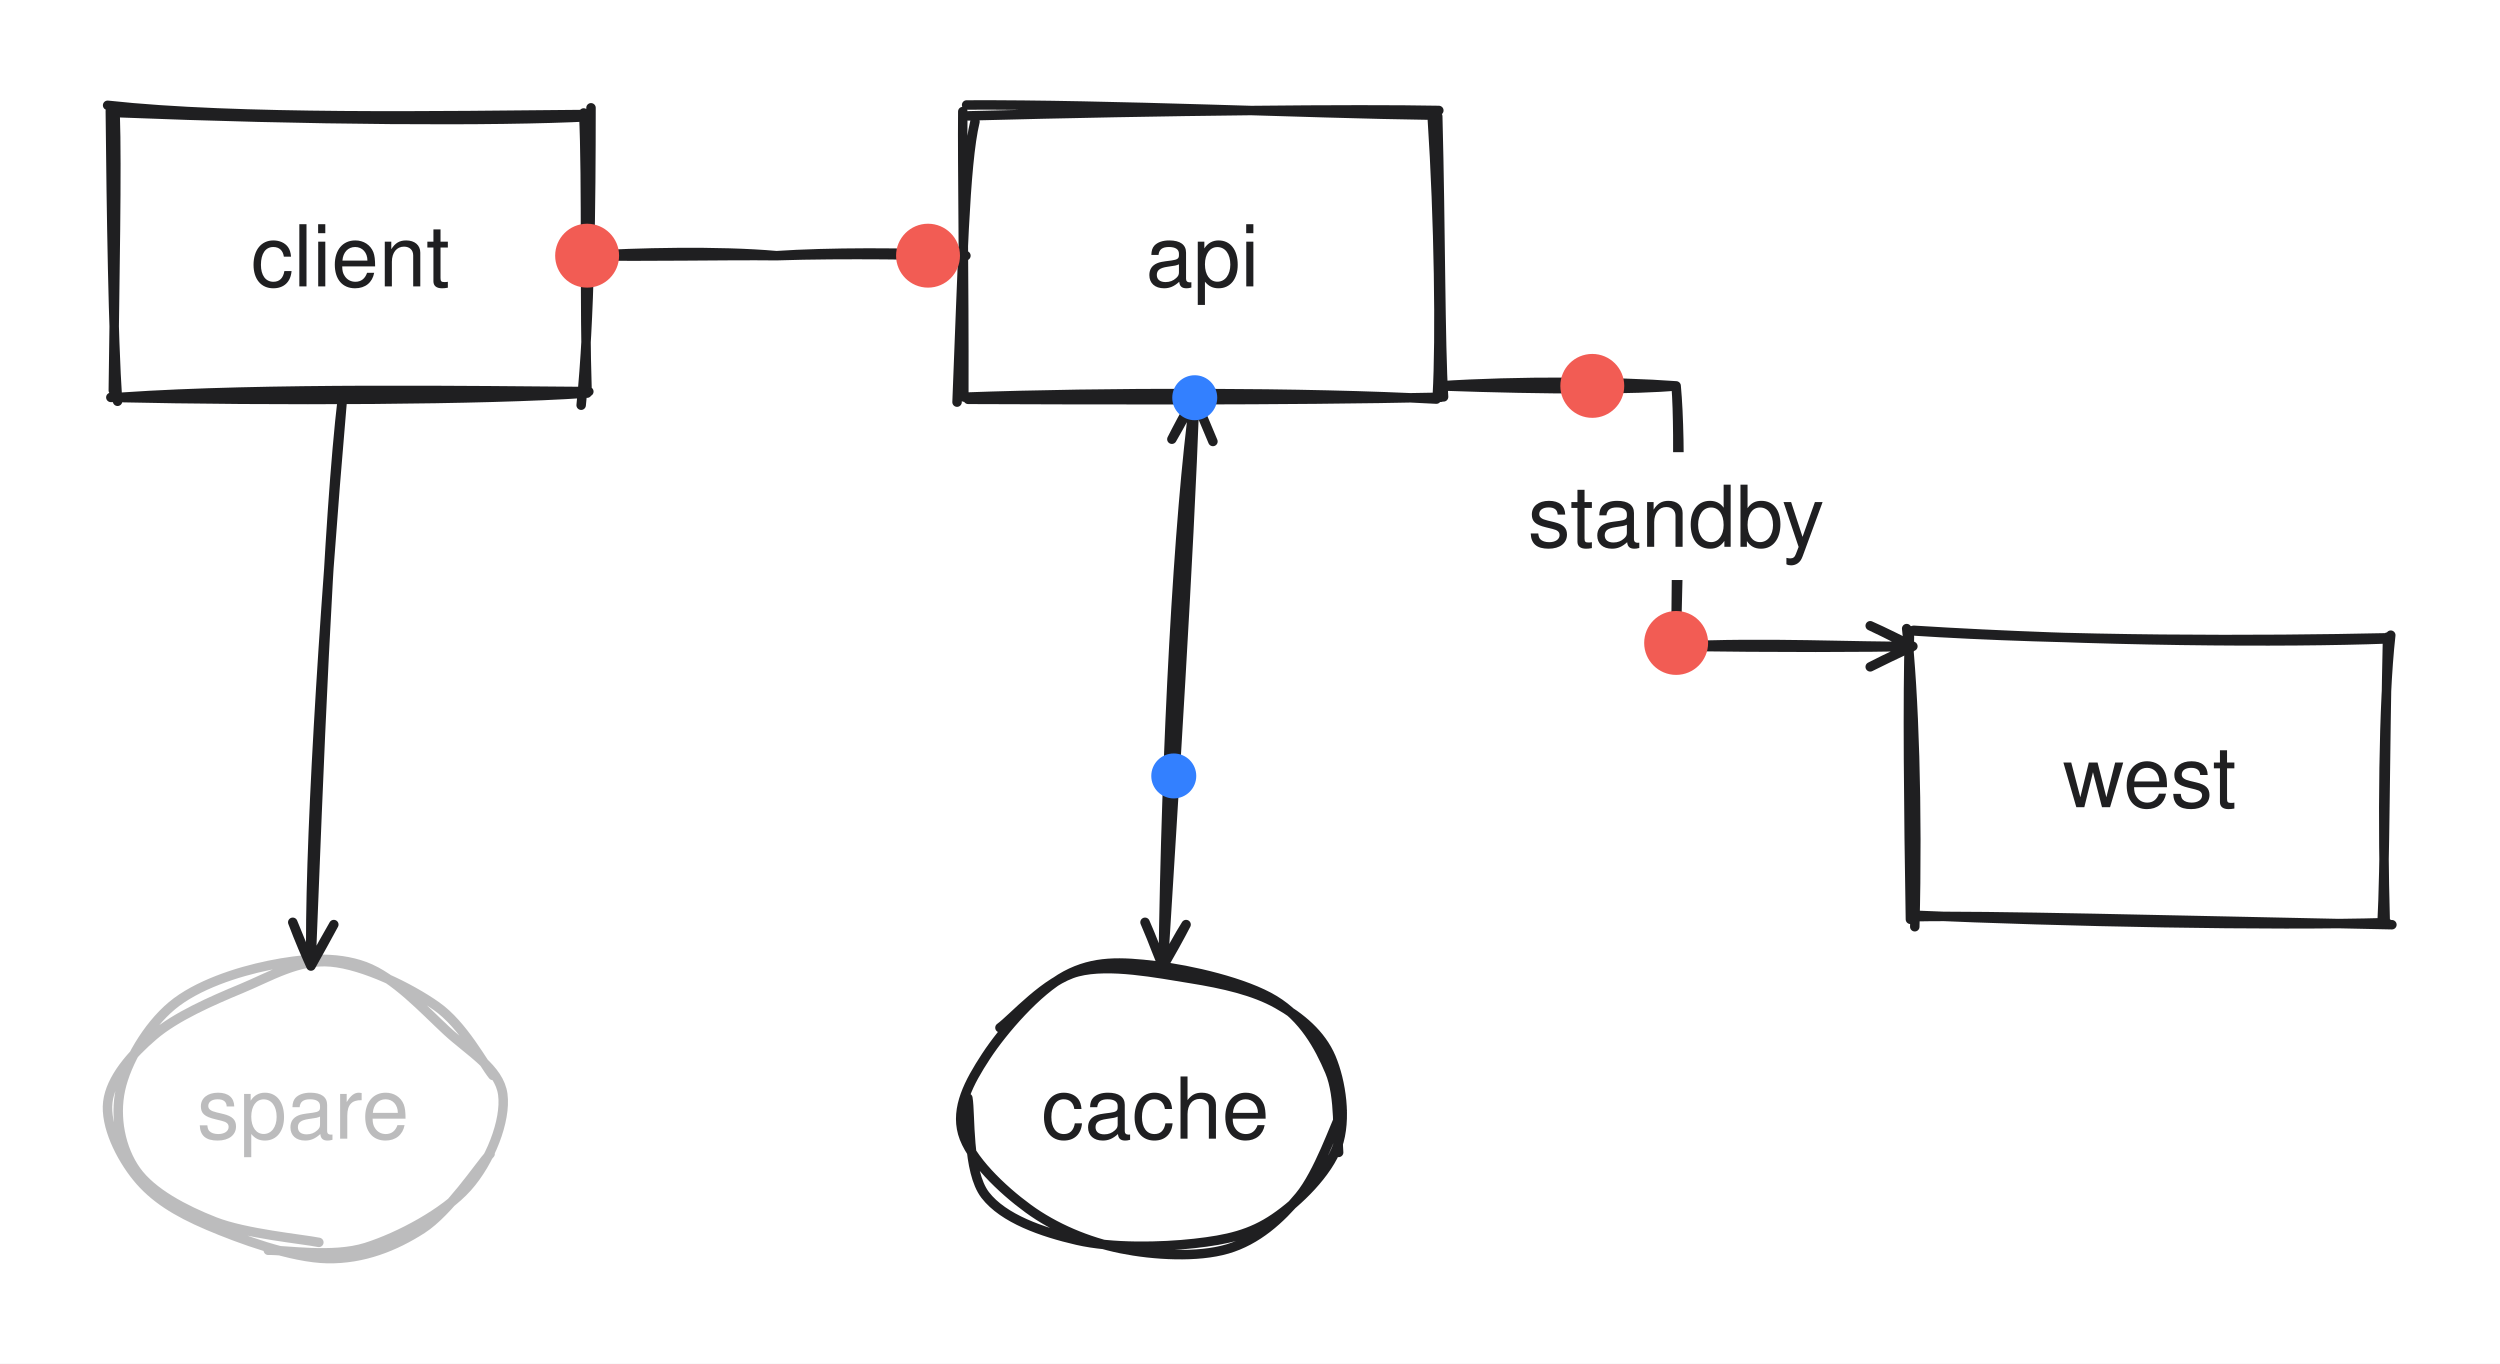
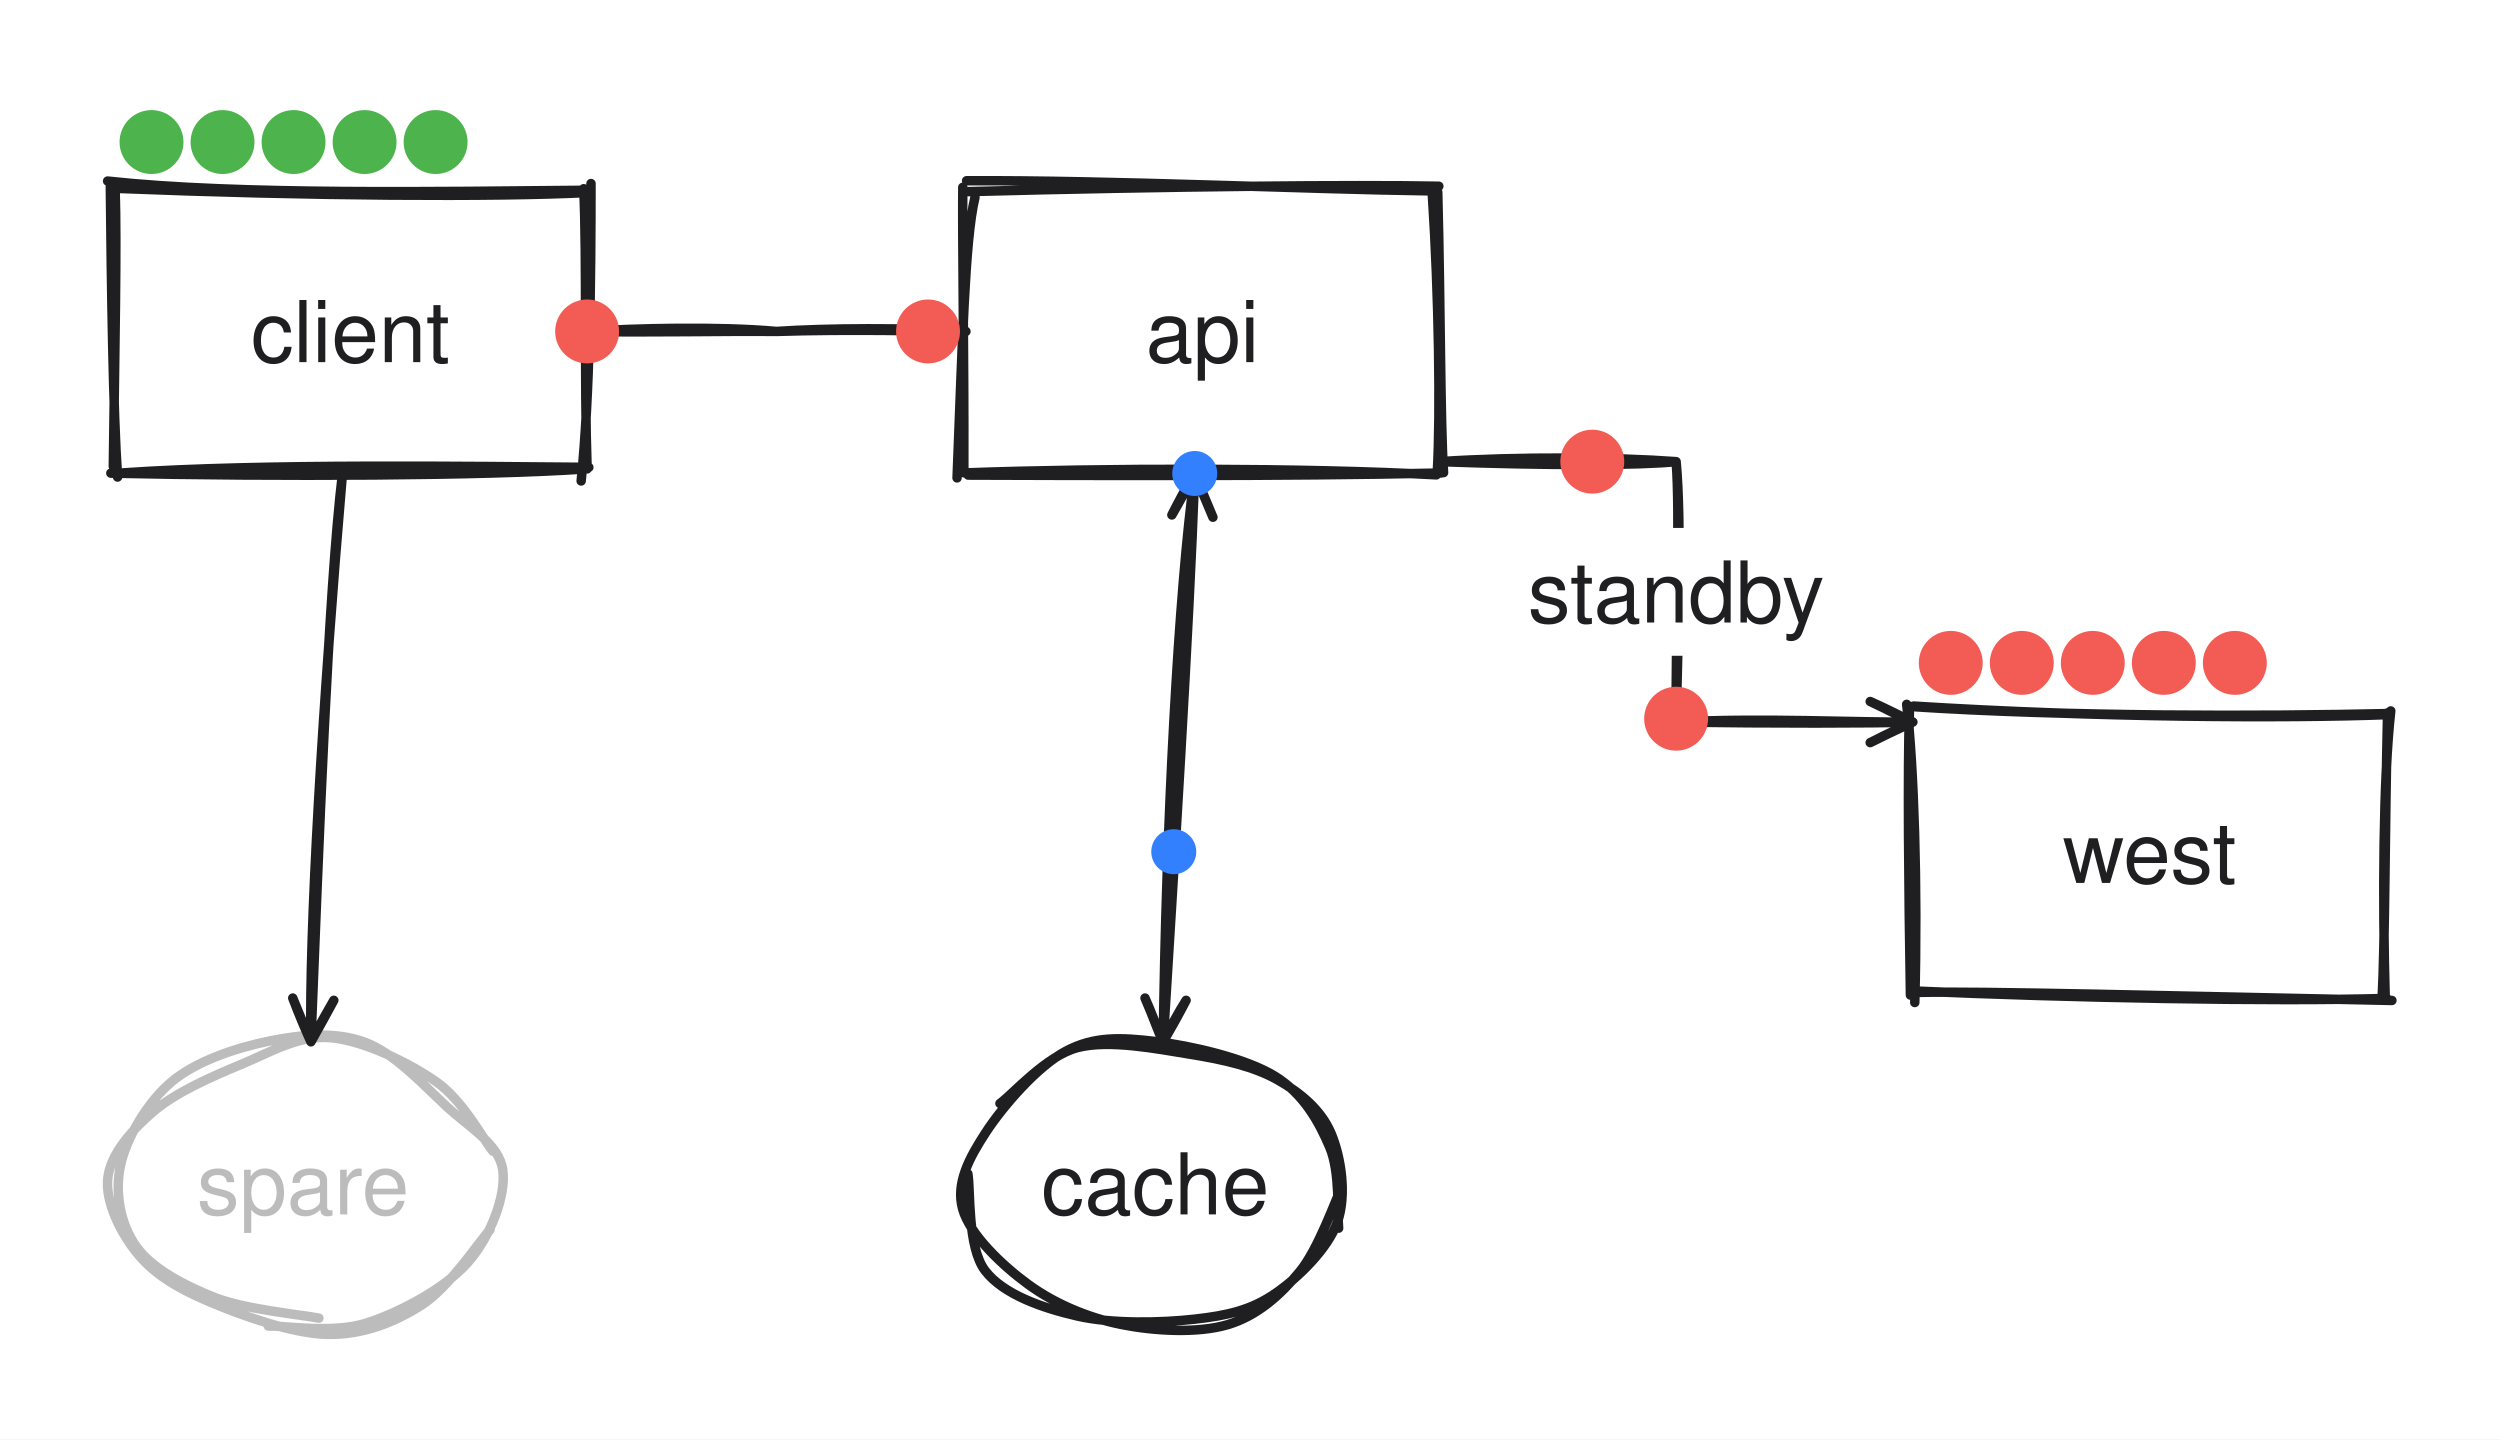
- <svg xmlns="http://www.w3.org/2000/svg" width="528" height="288" viewBox="-4 116 528 288">
-   <rect x="-4" y="116" width="528" height="288" fill="#ffffff" />
+ <svg xmlns="http://www.w3.org/2000/svg" width="528" height="304" viewBox="-4 100 528 304">
+   <rect x="-4" y="100" width="528" height="304" fill="#ffffff" />
  <path d="M18.73 138.24 C46.01 141.24 89.88 140.44 119.18 140.19 M20.51 139.78 C61.2 141.42 100.77 141.67 120.63 140.64 M120.82 138.77 C120.81 158.77 120.62 183.25 118.74 201.58 M119.28 139.86 C119.98 154.31 119.37 180.64 120 199.03 M120.36 198.7 C97.23 198.54 51.47 197.83 21.86 199.88 M119.51 199.05 C98.9 200.48 54.44 200.72 19.41 199.93 M19.93 198.46 C20.24 174.02 20.71 151.52 20.32 140.11 M20.83 200.75 C19.88 186.82 19.51 160.16 19.3 139.44" fill="none" stroke="#1f1f21" stroke-width="2" stroke-linecap="round" stroke-linejoin="round" />
  <text x="70" font-family="Helvetica Neue, Helvetica, Arial, sans-serif" font-size="18" fill="#1f1f21" text-anchor="middle">
    <tspan x="70" y="176.48">client</tspan>
  </text>
  <path d="M200.15 138.17 C230.57 138.03 272.03 139.97 298.22 140.32 M200.51 140.47 C243.08 139.34 282.69 138.99 299.88 139.33 M298.49 140.87 C299.92 162.66 300.24 187.47 299.57 199.34 M299.65 140.57 C300.28 164.66 300.18 188.75 300.88 199.82 M300.33 199.9 C266.46 200.64 225.61 200.42 200.48 200.34 M299.36 200.29 C271.97 198.78 228.88 198.81 199.68 199.88 M198.13 200.93 C199.26 173.36 199.73 150.64 201.91 141.71 M199.56 199.45 C199.63 175.03 199.23 150.88 199.34 139.56" fill="none" stroke="#1f1f21" stroke-width="2" stroke-linecap="round" stroke-linejoin="round" />
  <text x="250" font-family="Helvetica Neue, Helvetica, Arial, sans-serif" font-size="18" fill="#1f1f21" text-anchor="middle">
    <tspan x="250" y="176.48">api</tspan>
  </text>
  <path d="M400.17 249.12 C438.63 251.54 478.86 251.74 500.06 250.94 M399.24 249.2 C432.64 251.41 474.3 251.29 500.01 250.71 M500.25 250.55 C499.7 274.65 499.72 299.59 499.09 311.01 M500.93 250.15 C499.31 264.46 499.19 290.46 499.76 310.73 M501.17 311.3 C453.47 310.31 414.38 309.3 400.87 309.6 M500.1 310.86 C475.96 311.58 431.63 310.69 400.95 309.32 M400.4 311.73 C401.06 286.94 400.2 261.78 398.69 248.76 M399.48 310.16 C399.09 287.34 398.87 262.67 399.27 250.51" fill="none" stroke="#1f1f21" stroke-width="2" stroke-linecap="round" stroke-linejoin="round" />
  <text x="450" font-family="Helvetica Neue, Helvetica, Arial, sans-serif" font-size="18" fill="#1f1f21" text-anchor="middle">
    <tspan x="450" y="286.48">west</tspan>
  </text>
  <path d="M207.19 333.05 C209.93 331.09 216.89 322.99 223.59 321.25 C230.29 319.52 240.37 321.53 247.4 322.66 C254.43 323.79 260.83 325.25 265.78 328.04 C270.74 330.83 275.02 334.4 277.14 339.4 C279.25 344.41 280.46 352.42 278.47 358.07 C276.48 363.71 270.22 369.86 265.19 373.28 C260.15 376.71 255.22 377.84 248.27 378.61 C241.32 379.39 230.83 379.64 223.47 377.93 C216.1 376.23 207.92 373.38 204.07 368.38 C200.23 363.37 201.02 351.32 200.41 347.9 M279.48 350.53 C277.97 353.55 274.47 363.79 270.43 368.66 C266.39 373.54 261.5 377.95 255.22 379.79 C248.93 381.63 239.73 381.13 232.72 379.71 C225.72 378.29 218.74 375.33 213.17 371.27 C207.6 367.21 200.8 360.7 199.31 355.34 C197.82 349.98 200.6 344.67 204.23 339.12 C207.87 333.56 215.11 325.21 221.09 322.02 C227.07 318.82 232.75 319.1 240.1 319.97 C247.44 320.83 259.02 323.49 265.15 327.22 C271.27 330.94 274.58 336.94 276.84 342.3 C279.11 347.67 278.41 356.54 278.72 359.39" fill="none" stroke="#1f1f21" stroke-width="2" stroke-linecap="round" stroke-linejoin="round" />
  <text x="240" font-family="Helvetica Neue, Helvetica, Arial, sans-serif" font-size="18" fill="#1f1f21" text-anchor="middle">
    <tspan x="240" y="356.48">cache</tspan>
  </text>
  <g opacity="0.3">
    <path d="M99.51 359.69 C97.12 362.33 90.88 371.87 85.16 375.56 C79.43 379.25 72.71 381.95 65.17 381.82 C57.62 381.69 46.59 377.65 39.88 374.79 C33.17 371.92 28.43 368.96 24.91 364.62 C21.39 360.28 18.18 353.74 18.77 348.75 C19.36 343.76 23.77 338.69 28.46 334.7 C33.14 330.71 40.65 327.41 46.9 324.82 C53.14 322.24 59.03 318.56 65.91 319.17 C72.79 319.78 82.46 324.48 88.15 328.48 C93.85 332.47 98.1 340.69 100.09 343.13 M63.34 378.39 C59.68 377.67 47.82 376.56 41.39 374.04 C34.96 371.52 28.1 367.92 24.78 363.27 C21.46 358.63 20.19 351.97 21.44 346.16 C22.7 340.35 27.06 332.8 32.3 328.42 C37.54 324.04 46.08 321.25 52.87 319.87 C59.67 318.48 66.84 317.82 73.07 320.12 C79.31 322.43 85.46 329.18 90.31 333.68 C95.16 338.18 101.46 341.63 102.19 347.15 C102.92 352.66 99.5 361.38 94.69 366.77 C89.87 372.16 80.3 377.25 73.3 379.46 C66.29 381.68 56.1 379.96 52.66 380.06" fill="none" stroke="#1f1f21" stroke-width="2" stroke-linecap="round" stroke-linejoin="round" />
    <text x="60" font-family="Helvetica Neue, Helvetica, Arial, sans-serif" font-size="18" fill="#1f1f21" text-anchor="middle">
      <tspan x="60" y="356.48">spare</tspan>
    </text>
  </g>
  <path d="M120 170 C129.89 169.34 147.78 168.9 160 170 M120 170 C132.1 170.27 148.9 169.87 160 170 M160 170 C174.81 169.51 191.98 169.91 200 170 M160 170 C170.43 169.29 187.8 169.2 200 170 M190.99 165.66 C192.9 166.48 196.69 168.4 200 170 M190.99 165.66 C194.34 167.38 198.05 169.04 200 170 M190.99 174.34 C193.76 172.86 197.54 171.15 200 170 M190.99 174.34 C194.7 172.5 198.42 170.69 200 170" fill="none" stroke="#1f1f21" stroke-width="2" stroke-linecap="round" stroke-linejoin="round" />
  <path d="M300 197.5 C316.66 196.4 337.47 196.57 350 197.5 M300 197.5 C323.43 198.35 342.19 198.29 350 197.5 M350 197.5 C350.87 208.45 349.92 232.61 350 252.5 M350 197.5 C351.18 210.14 350.44 234.42 350 252.5 M350 252.5 C368.67 251.56 388.53 252.64 400 252.5 M350 252.5 C370.65 252.79 391.31 252.77 400 252.5 M390.99 248.16 C393.89 249.43 397.82 251.43 400 252.5 M390.99 248.16 C394.6 249.83 398.11 251.75 400 252.5 M390.99 256.84 C395.21 254.65 398.61 253.23 400 252.5 M390.99 256.84 C392.95 255.85 396.96 253.91 400 252.5" fill="none" stroke="#1f1f21" stroke-width="2" stroke-linecap="round" stroke-linejoin="round" />
  <rect x="311.5" y="211.5" width="77" height="27" fill="#ffffff" />
  <text x="350" font-family="Helvetica Neue, Helvetica, Arial, sans-serif" font-size="18" fill="#1f1f21" text-anchor="middle">
    <tspan x="350" y="231.48">standby</tspan>
  </text>
  <path d="M241.67 320.03 C243.88 284.24 247.08 234.47 248.33 200 M241.67 320.03 C242.27 273.86 244.88 225.11 248.33 200 M243.5 208.76 C244.38 207.03 246.48 202.9 248.33 200 M243.5 208.76 C245.15 205.93 247.16 202.15 248.33 200 M252.17 209.24 C251.13 206.66 249.37 202.73 248.33 200 M252.17 209.24 C250.92 206.2 249.19 202.23 248.33 200 M246.5 311.27 C245.12 313.44 242.94 317.38 241.67 320.03 M246.5 311.27 C245.23 313.76 243.11 317.56 241.67 320.03 M237.83 310.79 C239.78 315.27 240.9 318.75 241.67 320.03 M237.83 310.79 C239.18 313.77 240.58 317.73 241.67 320.03" fill="none" stroke="#1f1f21" stroke-width="2" stroke-linecap="round" stroke-linejoin="round" />
  <path d="M68.33 200 C65.26 225.81 63.3 279.24 61.67 320.03 M68.33 200 C64.12 248.78 61.23 296.85 61.67 320.03 M66.5 311.27 C65.29 313.49 63.17 317.41 61.67 320.03 M66.5 311.27 C65.29 313.34 63.21 317.05 61.67 320.03 M57.83 310.79 C59.15 313.96 60.54 317.53 61.67 320.03 M57.83 310.79 C59.23 314.51 60.79 318.11 61.67 320.03" fill="none" stroke="#1f1f21" stroke-width="2" stroke-linecap="round" stroke-linejoin="round" />
  <path d="M356 251.79 C356 255.1 353.31 257.79 350 257.79 C346.69 257.79 344 255.1 344 251.79 C344 248.47 346.69 245.79 350 245.79 C353.31 245.79 356 248.47 356 251.79 Z" fill="#f25c54" stroke="none" />
  <path d="M356 251.79 C356 255.1 353.31 257.79 350 257.79 C346.69 257.79 344 255.1 344 251.79 C344 248.47 346.69 245.79 350 245.79 C353.31 245.79 356 248.47 356 251.79 Z" fill="none" stroke="#f25c54" stroke-width="1.5" stroke-linecap="round" stroke-linejoin="round" />
  <path d="M338.29 197.5 C338.29 200.81 335.6 203.5 332.29 203.5 C328.97 203.5 326.29 200.81 326.29 197.5 C326.29 194.19 328.97 191.5 332.29 191.5 C335.6 191.5 338.29 194.19 338.29 197.5 Z" fill="#f25c54" stroke="none" />
  <path d="M338.29 197.5 C338.29 200.81 335.6 203.5 332.29 203.5 C328.97 203.5 326.29 200.81 326.29 197.5 C326.29 194.19 328.97 191.5 332.29 191.5 C335.6 191.5 338.29 194.19 338.29 197.5 Z" fill="none" stroke="#f25c54" stroke-width="1.5" stroke-linecap="round" stroke-linejoin="round" />
  <path d="M198 170 C198 173.31 195.31 176 192 176 C188.69 176 186 173.31 186 170 C186 166.69 188.69 164 192 164 C195.31 164 198 166.69 198 170 Z" fill="#f25c54" stroke="none" />
  <path d="M198 170 C198 173.31 195.31 176 192 176 C188.69 176 186 173.31 186 170 C186 166.69 188.69 164 192 164 C195.31 164 198 166.69 198 170 Z" fill="none" stroke="#f25c54" stroke-width="1.5" stroke-linecap="round" stroke-linejoin="round" />
  <path d="M126 170 C126 173.31 123.31 176 120 176 C116.69 176 114 173.31 114 170 C114 166.69 116.69 164 120 164 C123.31 164 126 166.69 126 170 Z" fill="#f25c54" stroke="none" />
  <path d="M126 170 C126 173.31 123.31 176 120 176 C116.69 176 114 173.31 114 170 C114 166.69 116.69 164 120 164 C123.31 164 126 166.69 126 170 Z" fill="none" stroke="#f25c54" stroke-width="1.5" stroke-linecap="round" stroke-linejoin="round" />
  <path d="M247.9 279.88 C247.9 282.09 246.1 283.88 243.9 283.88 C241.69 283.88 239.9 282.09 239.9 279.88 C239.9 277.67 241.69 275.88 243.9 275.88 C246.1 275.88 247.9 277.67 247.9 279.88 Z" fill="#3380ff" stroke="none" />
  <path d="M247.9 279.88 C247.9 282.09 246.1 283.88 243.9 283.88 C241.69 283.88 239.9 282.09 239.9 279.88 C239.9 277.67 241.69 275.88 243.9 275.88 C246.1 275.88 247.9 277.67 247.9 279.88 Z" fill="none" stroke="#3380ff" stroke-width="1.5" stroke-linecap="round" stroke-linejoin="round" />
  <path d="M252.33 200 C252.33 202.21 250.54 204 248.33 204 C246.12 204 244.33 202.21 244.33 200 C244.33 197.79 246.12 196 248.33 196 C250.54 196 252.33 197.79 252.33 200 Z" fill="#3380ff" stroke="none" />
  <path d="M252.33 200 C252.33 202.21 250.54 204 248.33 204 C246.12 204 244.33 202.21 244.33 200 C244.33 197.79 246.12 196 248.33 196 C250.54 196 252.33 197.79 252.33 200 Z" fill="none" stroke="#3380ff" stroke-width="1.5" stroke-linecap="round" stroke-linejoin="round" />
+   <path d="M414 240 C414 243.31 411.31 246 408 246 C404.69 246 402 243.31 402 240 C402 236.69 404.69 234 408 234 C411.31 234 414 236.69 414 240 Z" fill="#f25c54" stroke="none" />
+   <path d="M414 240 C414 243.31 411.31 246 408 246 C404.69 246 402 243.31 402 240 C402 236.69 404.69 234 408 234 C411.31 234 414 236.69 414 240 Z" fill="none" stroke="#f25c54" stroke-width="1.5" stroke-linecap="round" stroke-linejoin="round" />
+   <path d="M429 240 C429 243.31 426.31 246 423 246 C419.69 246 417 243.31 417 240 C417 236.69 419.69 234 423 234 C426.31 234 429 236.69 429 240 Z" fill="#f25c54" stroke="none" />
+   <path d="M429 240 C429 243.31 426.31 246 423 246 C419.69 246 417 243.31 417 240 C417 236.69 419.69 234 423 234 C426.31 234 429 236.69 429 240 Z" fill="none" stroke="#f25c54" stroke-width="1.5" stroke-linecap="round" stroke-linejoin="round" />
+   <path d="M444 240 C444 243.31 441.31 246 438 246 C434.69 246 432 243.31 432 240 C432 236.69 434.69 234 438 234 C441.31 234 444 236.69 444 240 Z" fill="#f25c54" stroke="none" />
+   <path d="M444 240 C444 243.31 441.31 246 438 246 C434.69 246 432 243.31 432 240 C432 236.69 434.69 234 438 234 C441.31 234 444 236.69 444 240 Z" fill="none" stroke="#f25c54" stroke-width="1.5" stroke-linecap="round" stroke-linejoin="round" />
+   <path d="M459 240 C459 243.31 456.31 246 453 246 C449.69 246 447 243.31 447 240 C447 236.69 449.69 234 453 234 C456.31 234 459 236.69 459 240 Z" fill="#f25c54" stroke="none" />
+   <path d="M459 240 C459 243.31 456.31 246 453 246 C449.69 246 447 243.31 447 240 C447 236.69 449.69 234 453 234 C456.31 234 459 236.69 459 240 Z" fill="none" stroke="#f25c54" stroke-width="1.5" stroke-linecap="round" stroke-linejoin="round" />
+   <path d="M474 240 C474 243.31 471.31 246 468 246 C464.69 246 462 243.31 462 240 C462 236.69 464.69 234 468 234 C471.31 234 474 236.69 474 240 Z" fill="#f25c54" stroke="none" />
+   <path d="M474 240 C474 243.31 471.31 246 468 246 C464.69 246 462 243.31 462 240 C462 236.69 464.69 234 468 234 C471.31 234 474 236.69 474 240 Z" fill="none" stroke="#f25c54" stroke-width="1.5" stroke-linecap="round" stroke-linejoin="round" />
+   <path d="M34 130 C34 133.31 31.31 136 28 136 C24.69 136 22 133.31 22 130 C22 126.69 24.69 124 28 124 C31.31 124 34 126.69 34 130 Z" fill="#4db34d" stroke="none" />
+   <path d="M34 130 C34 133.31 31.31 136 28 136 C24.69 136 22 133.31 22 130 C22 126.69 24.69 124 28 124 C31.31 124 34 126.69 34 130 Z" fill="none" stroke="#4db34d" stroke-width="1.5" stroke-linecap="round" stroke-linejoin="round" />
+   <path d="M49 130 C49 133.31 46.31 136 43 136 C39.69 136 37 133.31 37 130 C37 126.69 39.69 124 43 124 C46.31 124 49 126.69 49 130 Z" fill="#4db34d" stroke="none" />
+   <path d="M49 130 C49 133.31 46.31 136 43 136 C39.69 136 37 133.31 37 130 C37 126.69 39.69 124 43 124 C46.31 124 49 126.69 49 130 Z" fill="none" stroke="#4db34d" stroke-width="1.5" stroke-linecap="round" stroke-linejoin="round" />
+   <path d="M64 130 C64 133.31 61.31 136 58 136 C54.69 136 52 133.31 52 130 C52 126.69 54.69 124 58 124 C61.31 124 64 126.69 64 130 Z" fill="#4db34d" stroke="none" />
+   <path d="M64 130 C64 133.31 61.31 136 58 136 C54.69 136 52 133.31 52 130 C52 126.69 54.69 124 58 124 C61.31 124 64 126.69 64 130 Z" fill="none" stroke="#4db34d" stroke-width="1.5" stroke-linecap="round" stroke-linejoin="round" />
+   <path d="M79 130 C79 133.31 76.31 136 73 136 C69.69 136 67 133.31 67 130 C67 126.69 69.69 124 73 124 C76.31 124 79 126.69 79 130 Z" fill="#4db34d" stroke="none" />
+   <path d="M79 130 C79 133.31 76.31 136 73 136 C69.69 136 67 133.31 67 130 C67 126.69 69.69 124 73 124 C76.31 124 79 126.69 79 130 Z" fill="none" stroke="#4db34d" stroke-width="1.5" stroke-linecap="round" stroke-linejoin="round" />
+   <path d="M94 130 C94 133.31 91.31 136 88 136 C84.69 136 82 133.31 82 130 C82 126.69 84.69 124 88 124 C91.31 124 94 126.69 94 130 Z" fill="#4db34d" stroke="none" />
+   <path d="M94 130 C94 133.31 91.31 136 88 136 C84.69 136 82 133.31 82 130 C82 126.69 84.69 124 88 124 C91.31 124 94 126.69 94 130 Z" fill="none" stroke="#4db34d" stroke-width="1.5" stroke-linecap="round" stroke-linejoin="round" />
</svg>
